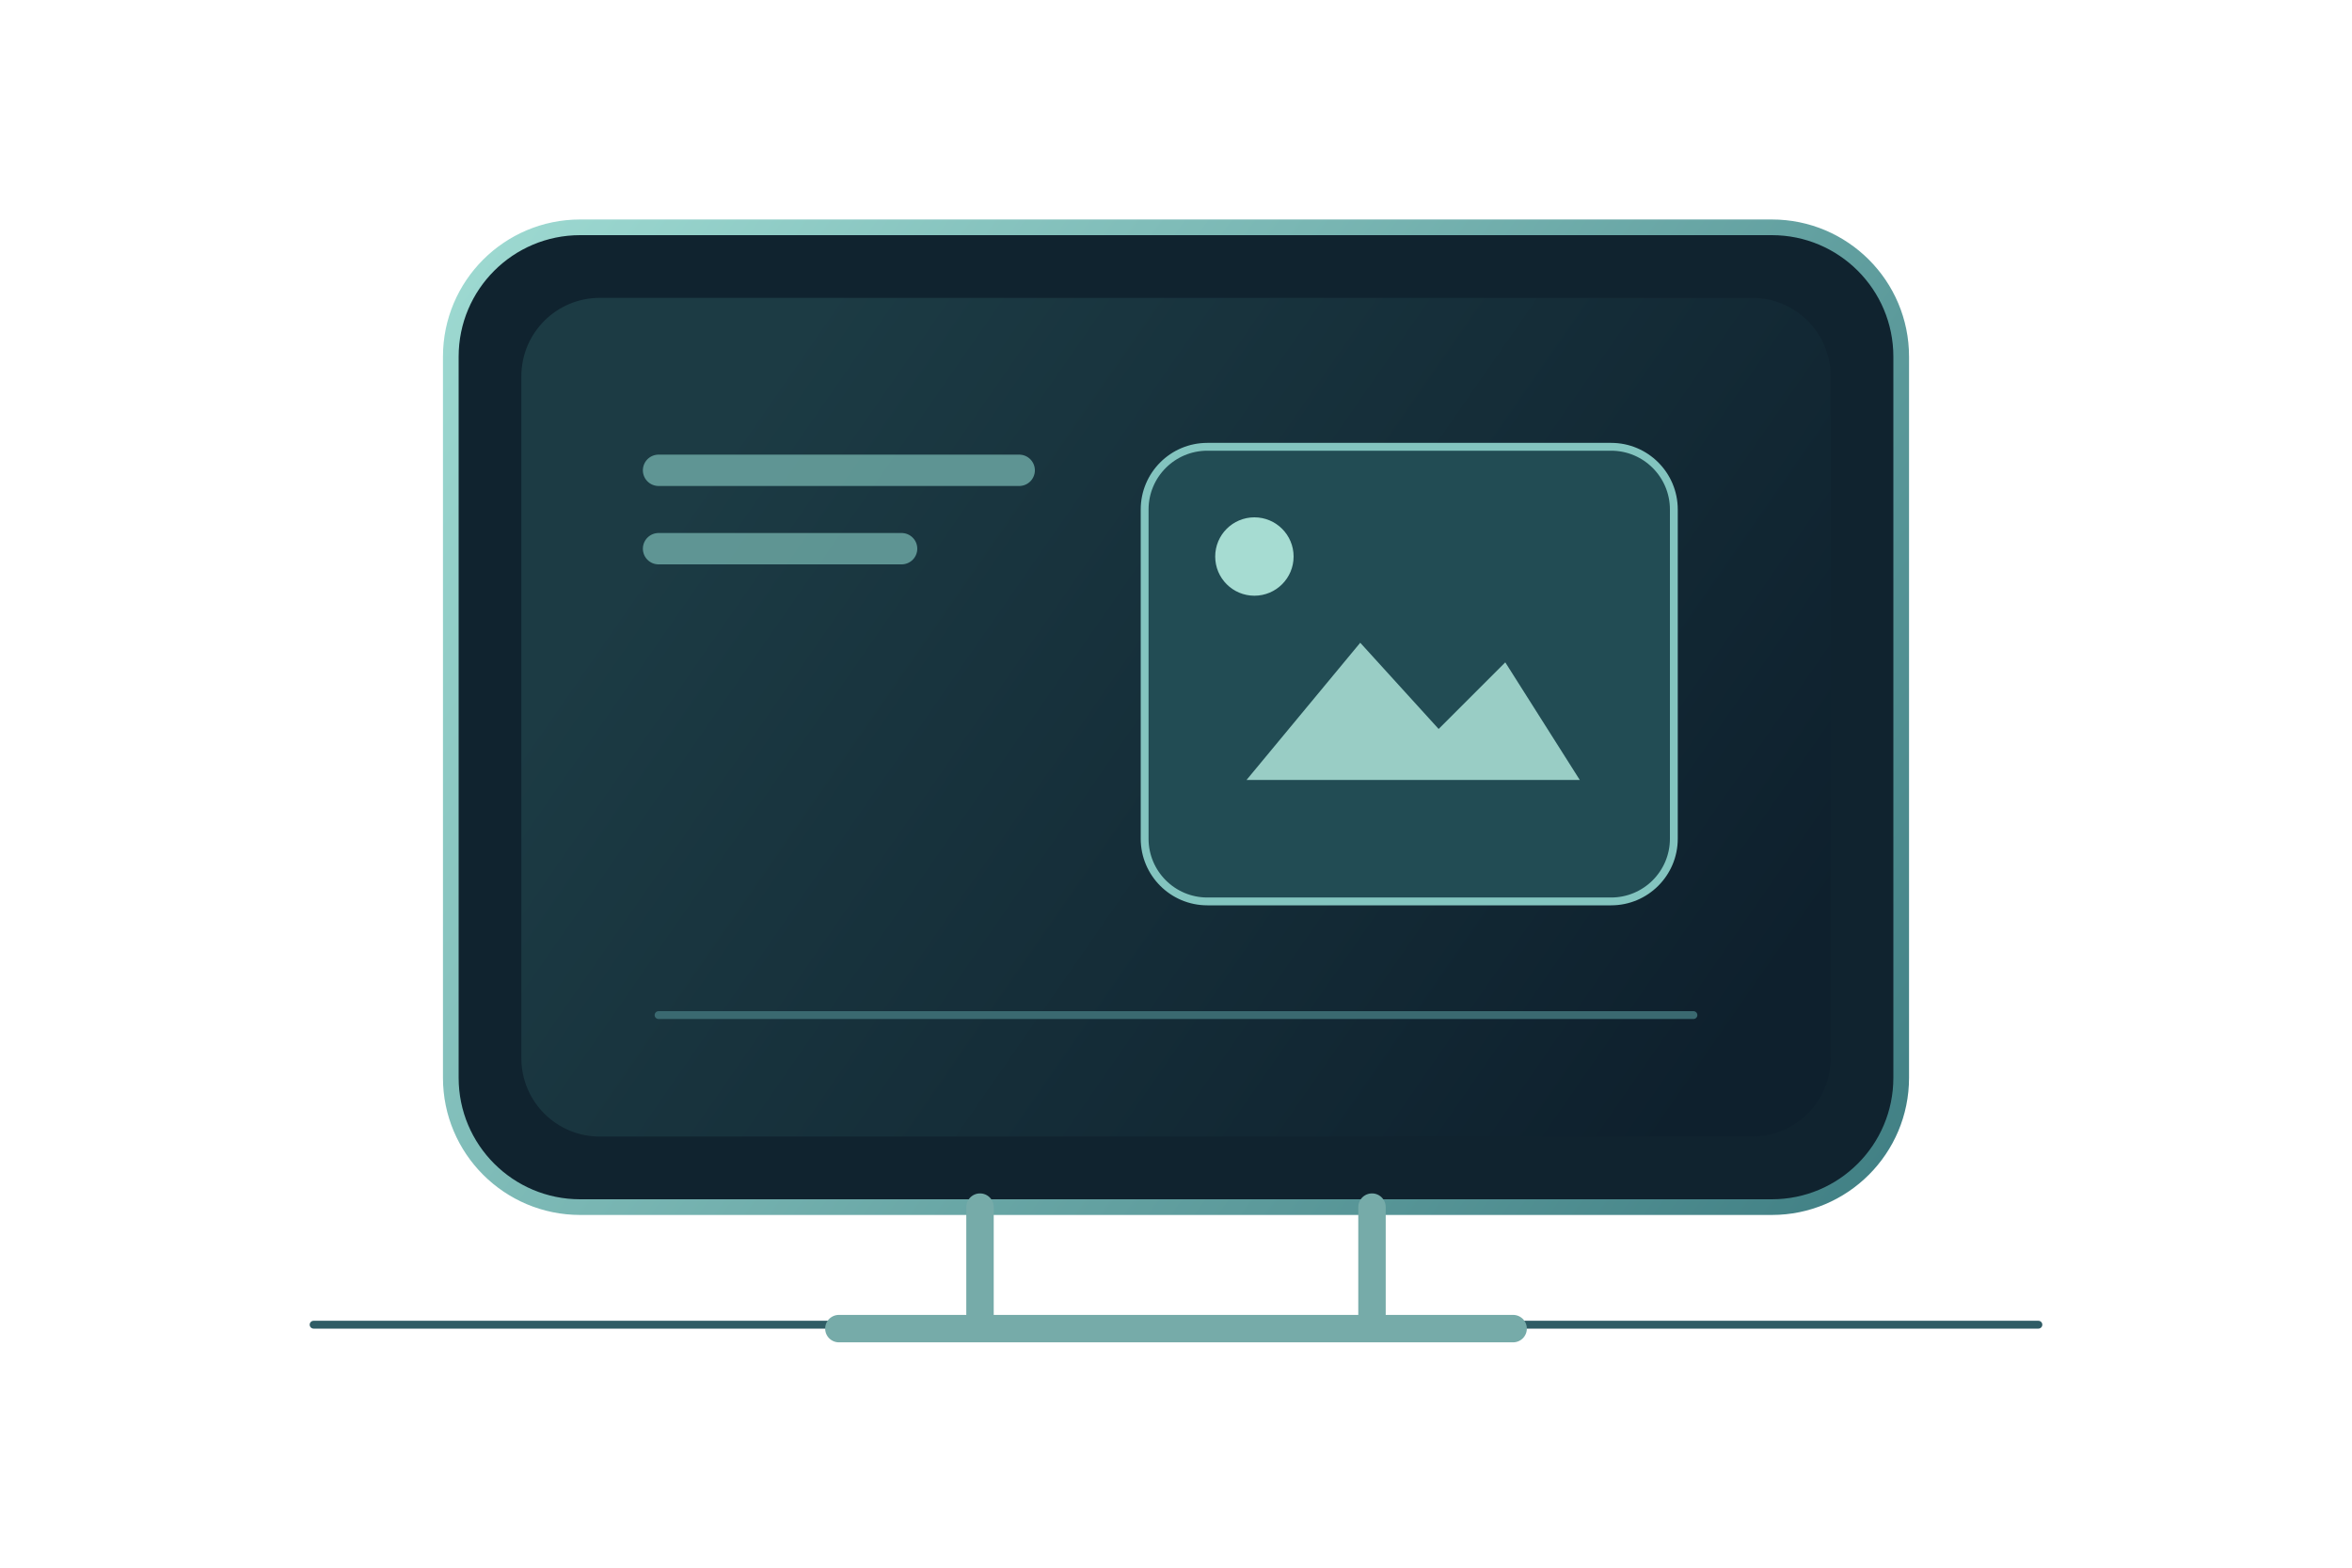
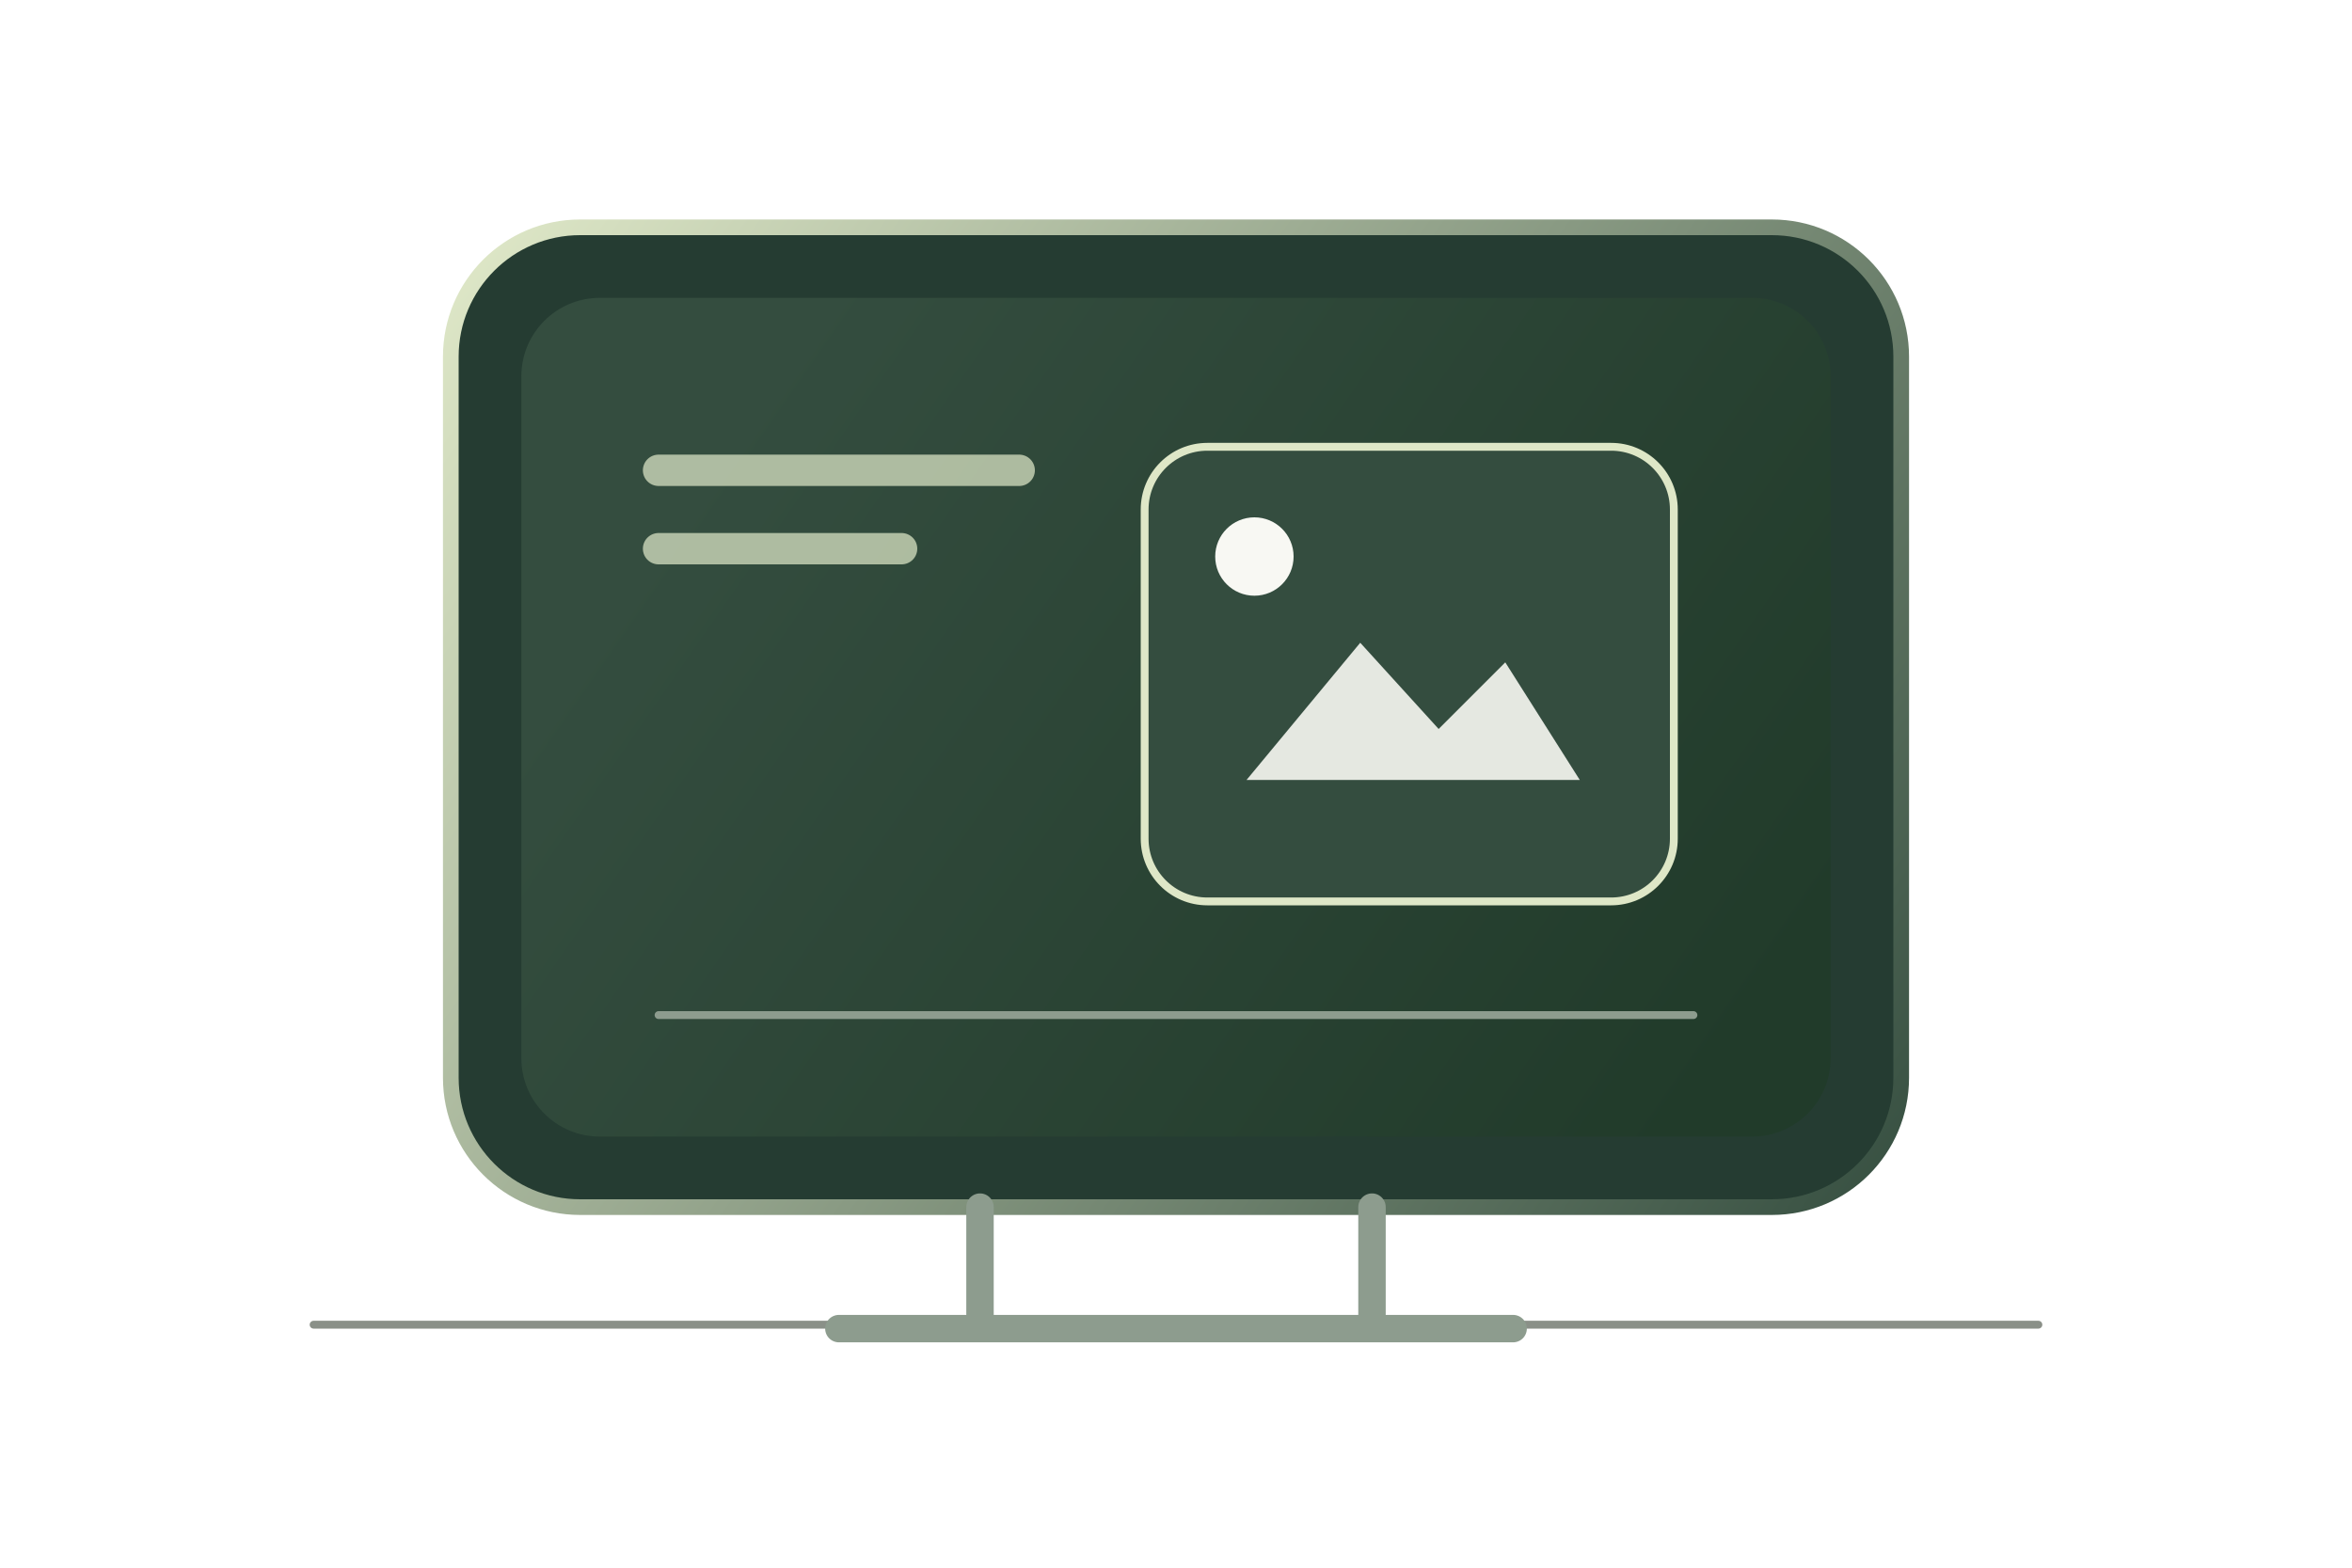
<svg xmlns="http://www.w3.org/2000/svg" viewBox="0 0 600 400" role="img" aria-label="DARSHAN standby artwork">
  <defs>
    <linearGradient id="frame" x1="123" y1="58" x2="482" y2="319" gradientUnits="userSpaceOnUse">
-       <stop stop-color="#9dd9d1" />
-       <stop offset="1" stop-color="#3f7e83" />
+       <stop stop-color="#DEE7C7" />
+       <stop offset="1" stop-color="#344D3F" />
    </linearGradient>
    <linearGradient id="window" x1="178" y1="120" x2="426" y2="292" gradientUnits="userSpaceOnUse">
-       <stop stop-color="#1c3b44" />
-       <stop offset="1" stop-color="#0e202d" />
+       <stop stop-color="#344D3F" />
+       <stop offset="1" stop-color="#213B2A" />
    </linearGradient>
  </defs>
-   <path d="M80 338h440" stroke="#2f5c65" stroke-width="2" stroke-linecap="round" />
-   <rect x="115" y="58" width="370" height="250" rx="33" fill="#10232f" stroke="url(#frame)" stroke-width="4" />
+   <path d="M80 338h440" stroke="#8A9088" stroke-width="2" stroke-linecap="round" />
+   <rect x="115" y="58" width="370" height="250" rx="33" fill="#253C32" stroke="url(#frame)" stroke-width="4" />
  <rect x="133" y="76" width="334" height="214" rx="20" fill="url(#window)" />
-   <path d="M168 259h264" stroke="#3a6970" stroke-width="2" stroke-linecap="round" />
-   <path d="M168 120h92M168 140h62" stroke="#78b9b3" stroke-width="8" stroke-linecap="round" opacity=".72" />
-   <rect x="292" y="114" width="135" height="116" rx="16" fill="#224c54" stroke="#83c4bf" stroke-width="2" />
-   <path d="M318 199l29-35 20 22 17-17 19 30z" fill="#a6dcd2" opacity=".9" />
-   <circle cx="320" cy="142" r="10" fill="#a6dcd2" />
-   <path d="M250 308v29m100-29v29M214 339h172" stroke="#76aba9" stroke-width="7" stroke-linecap="round" />
+   <path d="M168 259h264" stroke="#8D9C8E" stroke-width="2" stroke-linecap="round" />
+   <path d="M168 120h92M168 140h62" stroke="#DEE7C7" stroke-width="8" stroke-linecap="round" opacity=".72" />
+   <rect x="292" y="114" width="135" height="116" rx="16" fill="#344D3F" stroke="#DEE7C7" stroke-width="2" />
+   <path d="M318 199l29-35 20 22 17-17 19 30z" fill="#F8F8F3" opacity=".9" />
+   <circle cx="320" cy="142" r="10" fill="#F8F8F3" />
+   <path d="M250 308v29m100-29v29M214 339h172" stroke="#8D9C8E" stroke-width="7" stroke-linecap="round" />
</svg>
